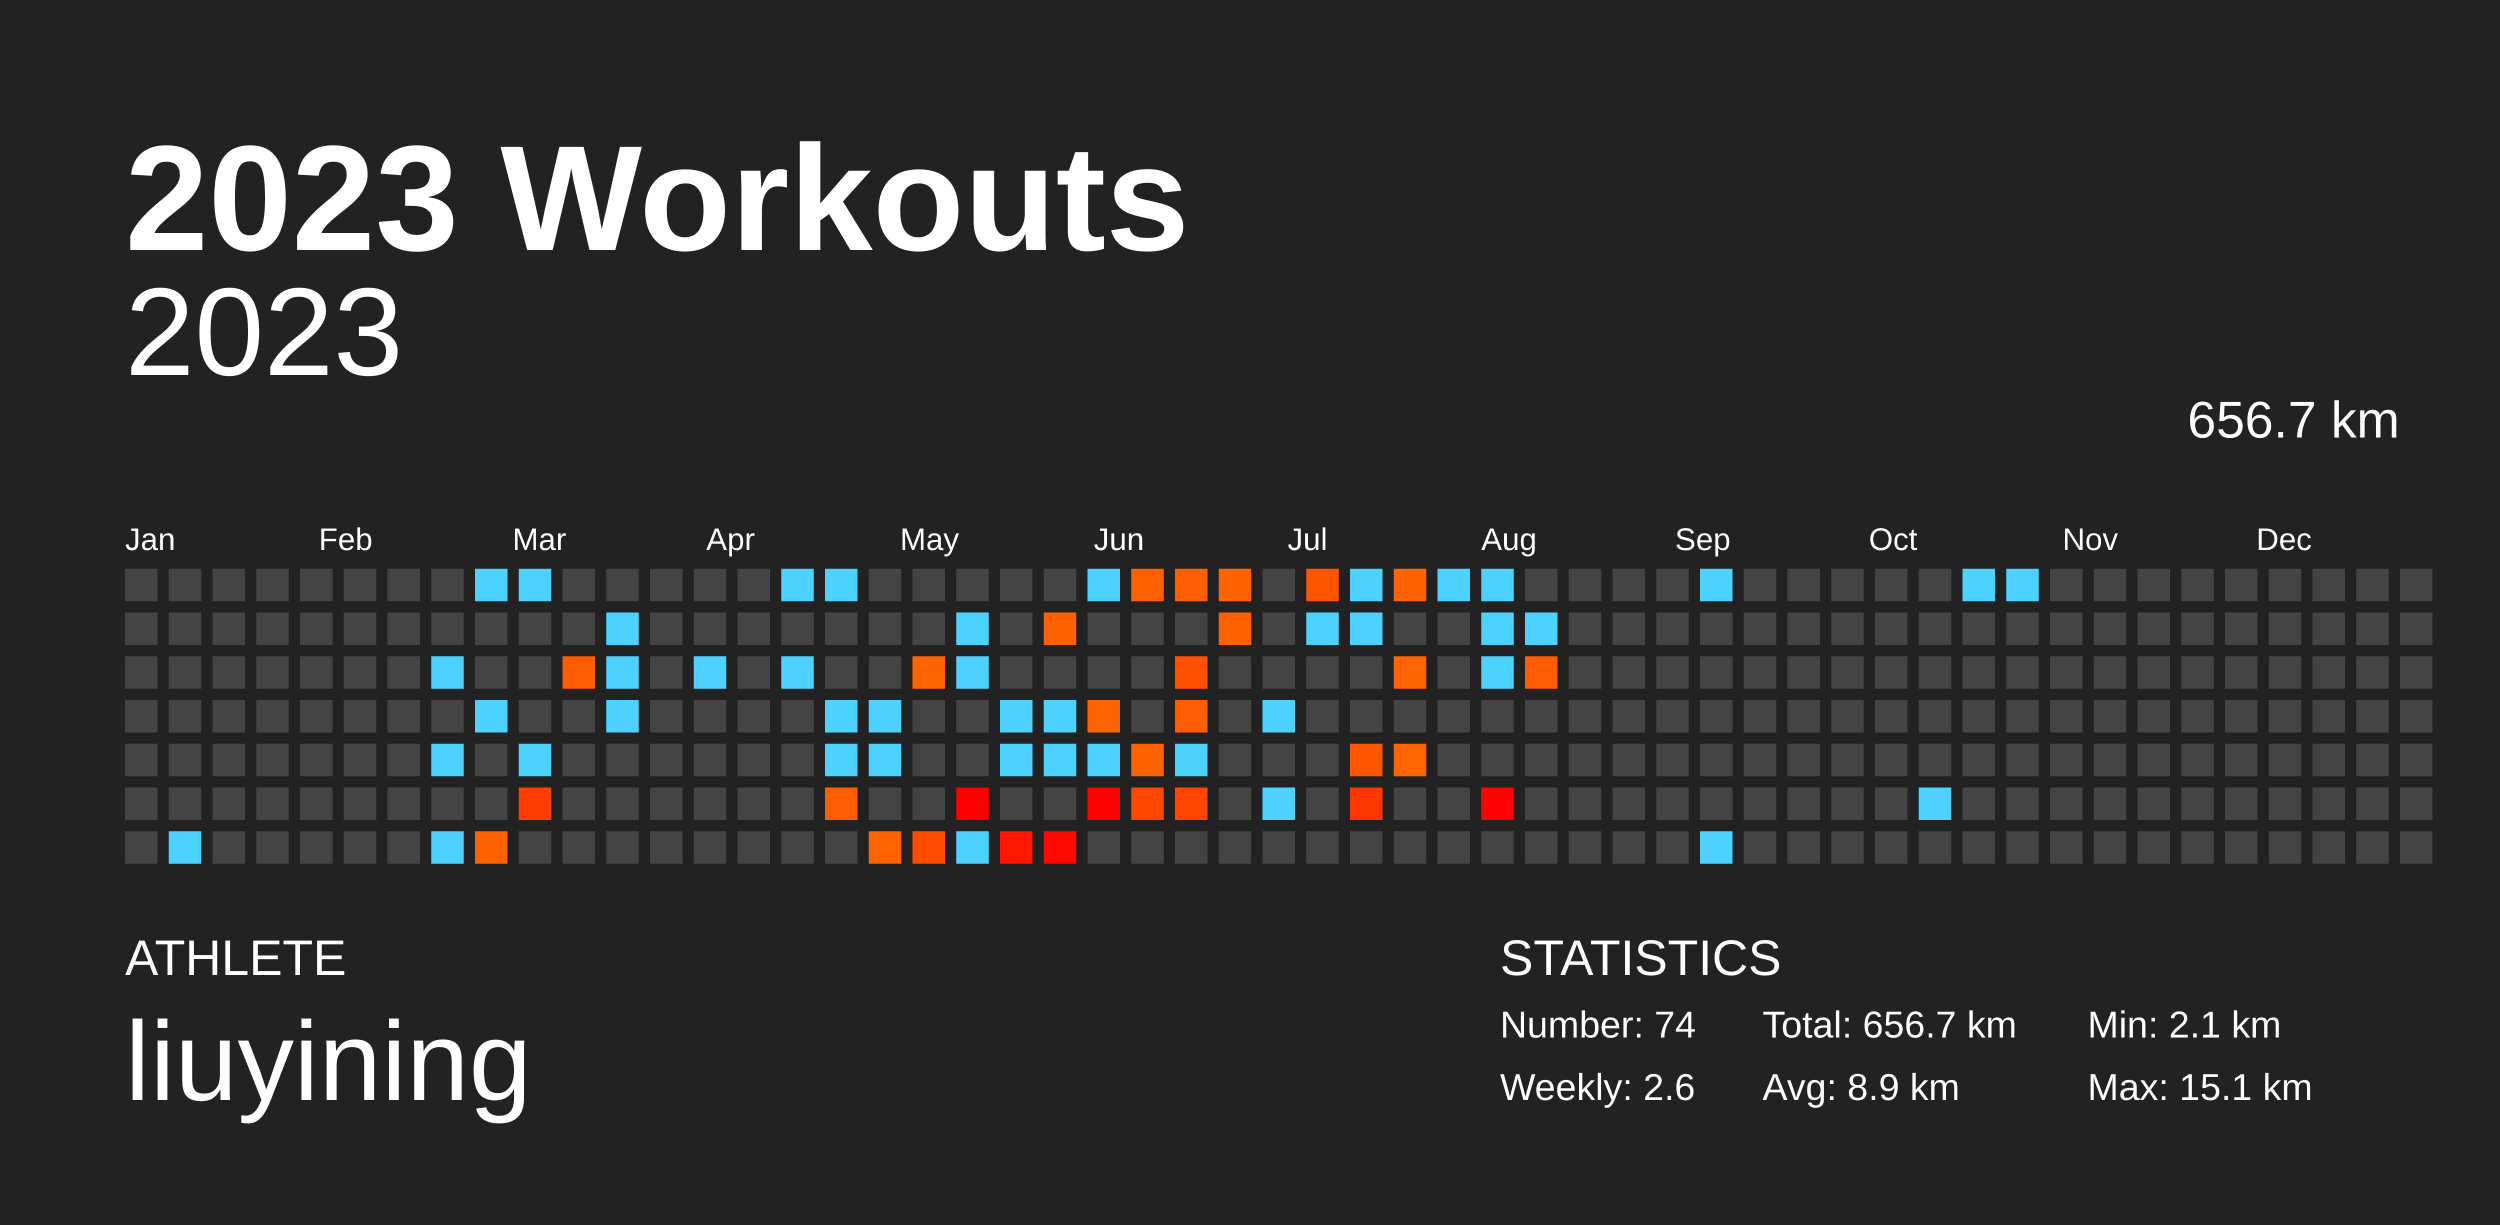
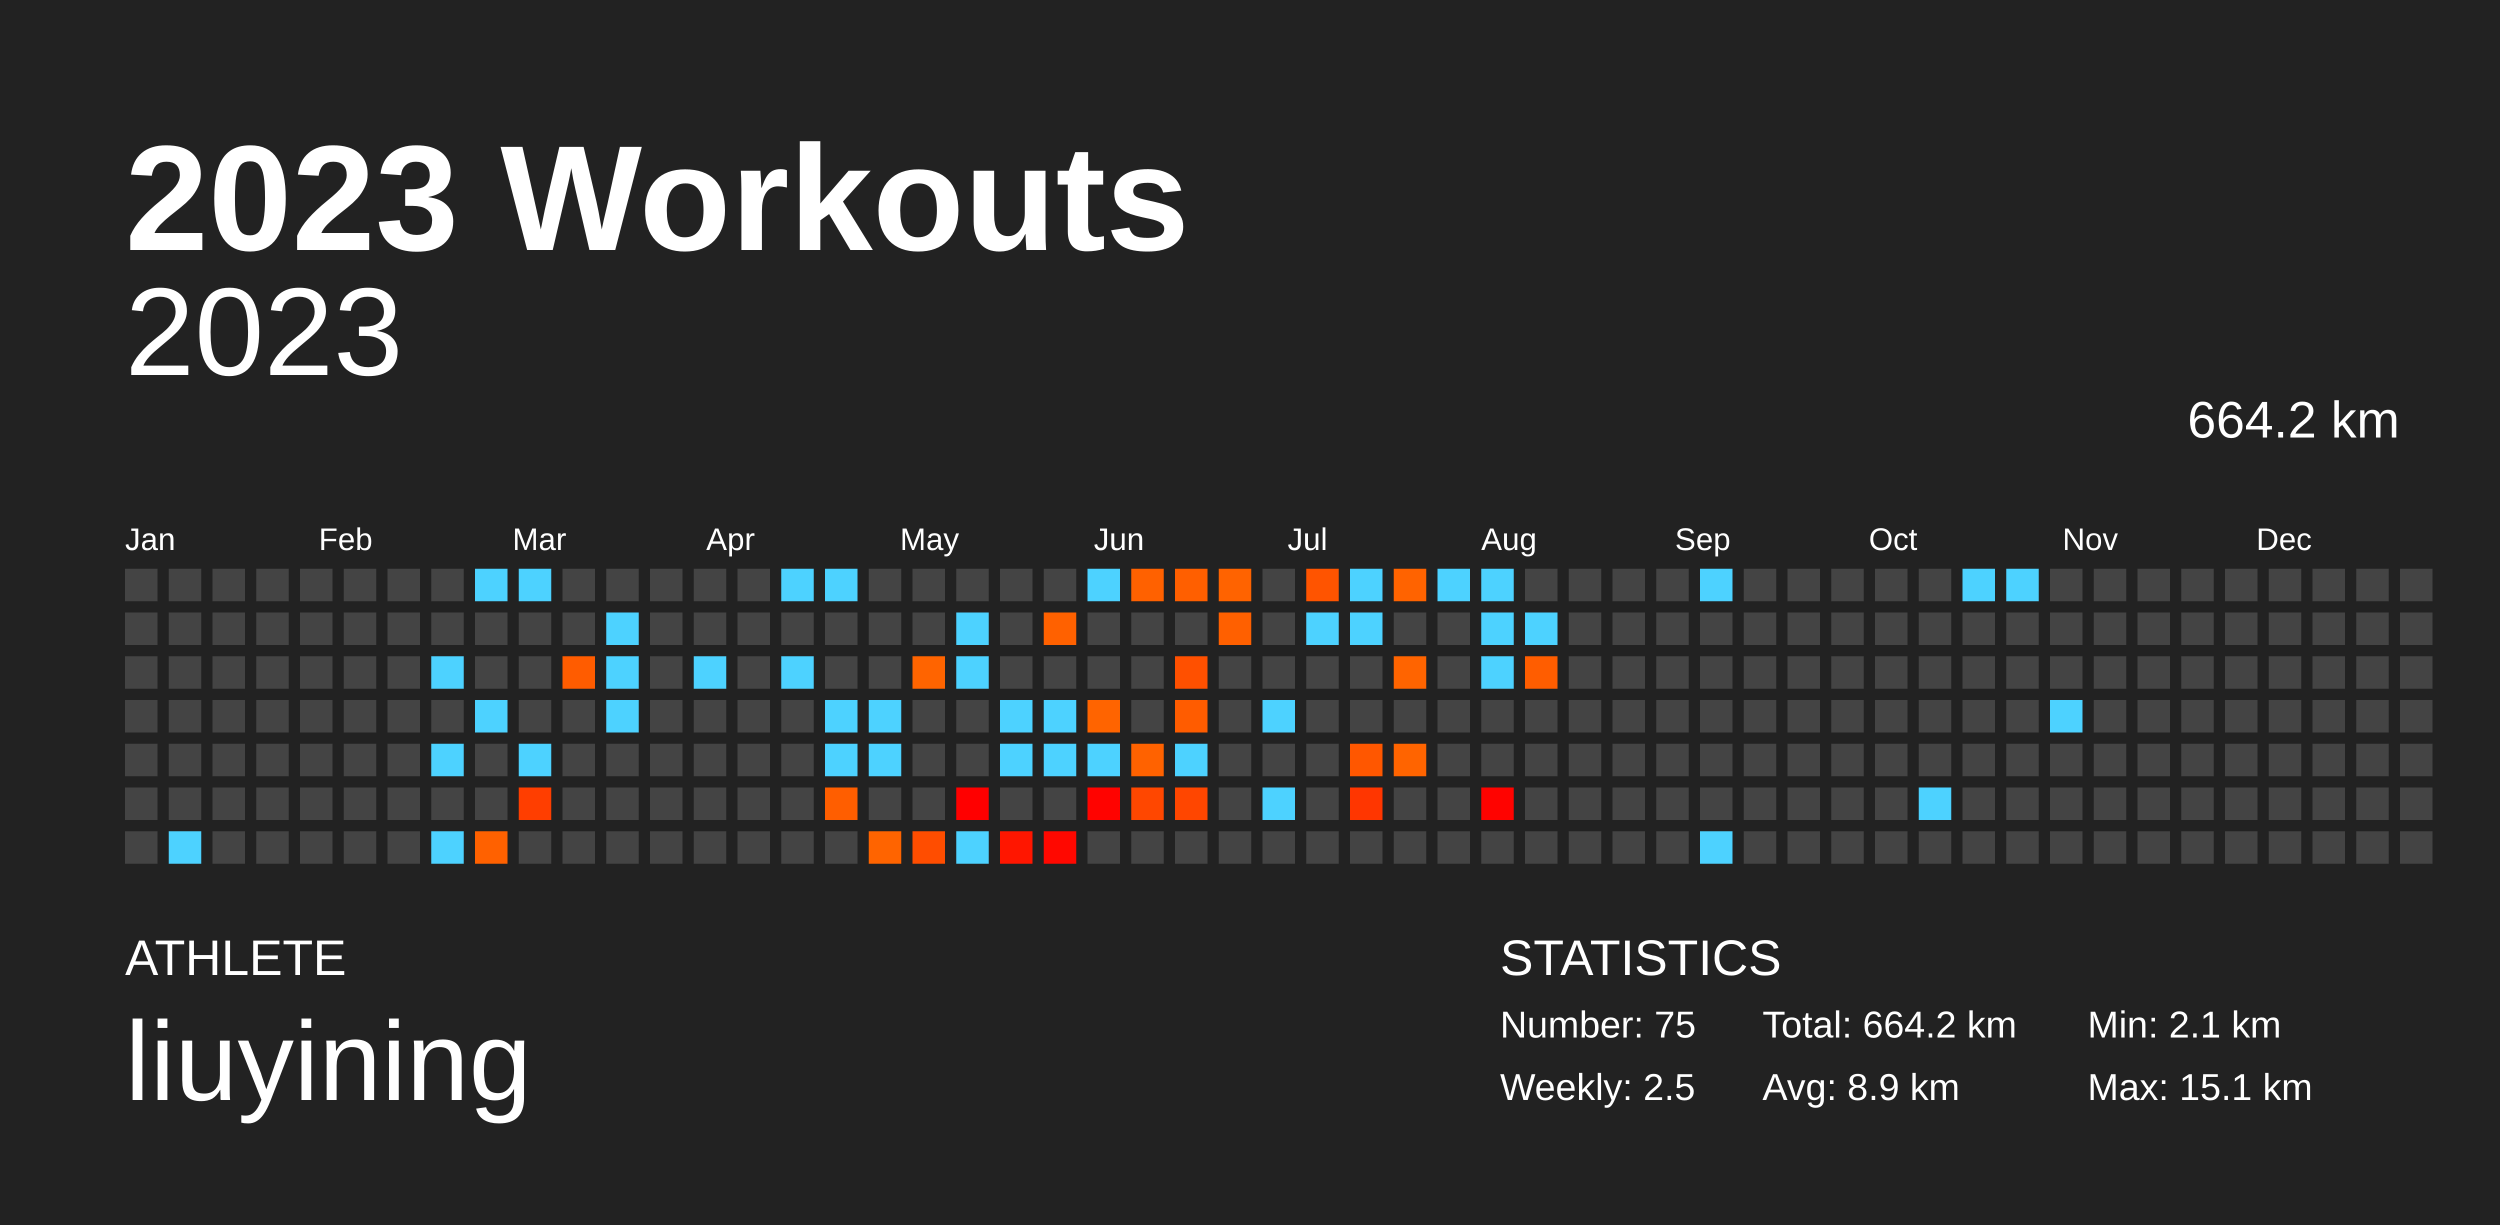
<svg xmlns="http://www.w3.org/2000/svg" baseProfile="full" height="98mm" version="1.1" viewBox="0,0,200,98" width="200mm">
  <defs />
  <rect fill="#222222" height="98" width="200" x="0" y="0" />
  <text fill="#FFFFFF" style="font-size:12px; font-family:Arial; font-weight:bold;" x="10" y="20">2023 Workouts</text>
  <text fill="#FFFFFF" style="font-size:4px; font-family:Arial" x="10" y="78">ATHLETE</text>
  <text fill="#FFFFFF" style="font-size:9px; font-family:Arial" x="10" y="88">liuyining</text>
  <text fill="#FFFFFF" style="font-size:4px; font-family:Arial" x="120" y="78">STATISTICS</text>
-   <text fill="#FFFFFF" style="font-size:3px; font-family:Arial" x="120" y="83">Number: 74</text>
-   <text fill="#FFFFFF" style="font-size:3px; font-family:Arial" x="120" y="88">Weekly: 2.6</text>
-   <text fill="#FFFFFF" style="font-size:3px; font-family:Arial" x="141" y="83">Total: 656.7 km</text>
+   <text fill="#FFFFFF" style="font-size:3px; font-family:Arial" x="120" y="83">Number: 75</text>
+   <text fill="#FFFFFF" style="font-size:3px; font-family:Arial" x="120" y="88">Weekly: 2.5</text>
+   <text fill="#FFFFFF" style="font-size:3px; font-family:Arial" x="141" y="83">Total: 664.2 km</text>
  <text fill="#FFFFFF" style="font-size:3px; font-family:Arial" x="141" y="88">Avg: 8.9 km</text>
  <text fill="#FFFFFF" style="font-size:3px; font-family:Arial" x="167" y="83">Min: 2.1 km</text>
  <text fill="#FFFFFF" style="font-size:3px; font-family:Arial" x="167" y="88">Max: 15.1 km</text>
  <text alignment-baseline="hanging" fill="#FFFFFF" style="font-size:10.0px; font-family:Arial;" x="10" y="30">2023</text>
-   <text alignment-baseline="hanging" fill="#FFFFFF" style="font-size:4.125px; font-family:Arial;" x="175" y="35">656.7 km</text>
+   <text alignment-baseline="hanging" fill="#FFFFFF" style="font-size:4.125px; font-family:Arial;" x="175" y="35">664.2 km</text>
  <text fill="#FFFFFF" style="font-size:2.5px; font-family:Arial" x="10.0" y="44">Jan</text>
  <text fill="#FFFFFF" style="font-size:2.5px; font-family:Arial" x="25.5" y="44">Feb</text>
  <text fill="#FFFFFF" style="font-size:2.5px; font-family:Arial" x="41.0" y="44">Mar</text>
  <text fill="#FFFFFF" style="font-size:2.5px; font-family:Arial" x="56.5" y="44">Apr</text>
  <text fill="#FFFFFF" style="font-size:2.5px; font-family:Arial" x="72.0" y="44">May</text>
  <text fill="#FFFFFF" style="font-size:2.5px; font-family:Arial" x="87.5" y="44">Jun</text>
  <text fill="#FFFFFF" style="font-size:2.5px; font-family:Arial" x="103.0" y="44">Jul</text>
  <text fill="#FFFFFF" style="font-size:2.5px; font-family:Arial" x="118.5" y="44">Aug</text>
  <text fill="#FFFFFF" style="font-size:2.5px; font-family:Arial" x="134.0" y="44">Sep</text>
  <text fill="#FFFFFF" style="font-size:2.5px; font-family:Arial" x="149.5" y="44">Oct</text>
  <text fill="#FFFFFF" style="font-size:2.5px; font-family:Arial" x="165.0" y="44">Nov</text>
  <text fill="#FFFFFF" style="font-size:2.5px; font-family:Arial" x="180.5" y="44">Dec</text>
  <rect fill="#444444" height="2.6" width="2.6" x="10.0" y="45.5" />
  <rect fill="#444444" height="2.6" width="2.6" x="10.0" y="49.0" />
  <rect fill="#444444" height="2.6" width="2.6" x="10.0" y="52.5" />
  <rect fill="#444444" height="2.6" width="2.6" x="10.0" y="56.0" />
  <rect fill="#444444" height="2.6" width="2.6" x="10.0" y="59.5" />
  <rect fill="#444444" height="2.6" width="2.6" x="10.0" y="63.0" />
  <rect fill="#444444" height="2.6" width="2.6" x="10.0" y="66.5" />
  <rect fill="#444444" height="2.6" width="2.6" x="13.5" y="45.5" />
  <rect fill="#444444" height="2.6" width="2.6" x="13.5" y="49.0" />
  <rect fill="#444444" height="2.6" width="2.6" x="13.5" y="52.5" />
  <rect fill="#444444" height="2.6" width="2.6" x="13.5" y="56.0" />
  <rect fill="#444444" height="2.6" width="2.6" x="13.5" y="59.5" />
  <rect fill="#444444" height="2.6" width="2.6" x="13.5" y="63.0" />
  <rect fill="#4dd2ff" height="2.6" width="2.6" x="13.5" y="66.5" />
  <rect fill="#444444" height="2.6" width="2.6" x="17.0" y="45.5" />
  <rect fill="#444444" height="2.6" width="2.6" x="17.0" y="49.0" />
  <rect fill="#444444" height="2.6" width="2.6" x="17.0" y="52.5" />
  <rect fill="#444444" height="2.6" width="2.6" x="17.0" y="56.0" />
  <rect fill="#444444" height="2.6" width="2.6" x="17.0" y="59.5" />
  <rect fill="#444444" height="2.6" width="2.6" x="17.0" y="63.0" />
  <rect fill="#444444" height="2.6" width="2.6" x="17.0" y="66.5" />
  <rect fill="#444444" height="2.6" width="2.6" x="20.5" y="45.5" />
  <rect fill="#444444" height="2.6" width="2.6" x="20.5" y="49.0" />
  <rect fill="#444444" height="2.6" width="2.6" x="20.5" y="52.5" />
  <rect fill="#444444" height="2.6" width="2.6" x="20.5" y="56.0" />
  <rect fill="#444444" height="2.6" width="2.6" x="20.5" y="59.5" />
  <rect fill="#444444" height="2.6" width="2.6" x="20.5" y="63.0" />
  <rect fill="#444444" height="2.6" width="2.6" x="20.5" y="66.5" />
  <rect fill="#444444" height="2.6" width="2.6" x="24.0" y="45.5" />
  <rect fill="#444444" height="2.6" width="2.6" x="24.0" y="49.0" />
  <rect fill="#444444" height="2.6" width="2.6" x="24.0" y="52.5" />
  <rect fill="#444444" height="2.6" width="2.6" x="24.0" y="56.0" />
  <rect fill="#444444" height="2.6" width="2.6" x="24.0" y="59.5" />
  <rect fill="#444444" height="2.6" width="2.6" x="24.0" y="63.0" />
  <rect fill="#444444" height="2.6" width="2.6" x="24.0" y="66.5" />
  <rect fill="#444444" height="2.6" width="2.6" x="27.5" y="45.5" />
  <rect fill="#444444" height="2.6" width="2.6" x="27.5" y="49.0" />
  <rect fill="#444444" height="2.6" width="2.6" x="27.5" y="52.5" />
  <rect fill="#444444" height="2.6" width="2.6" x="27.5" y="56.0" />
  <rect fill="#444444" height="2.6" width="2.6" x="27.5" y="59.5" />
  <rect fill="#444444" height="2.6" width="2.6" x="27.5" y="63.0" />
  <rect fill="#444444" height="2.6" width="2.6" x="27.5" y="66.5" />
  <rect fill="#444444" height="2.6" width="2.6" x="31.0" y="45.5" />
  <rect fill="#444444" height="2.6" width="2.6" x="31.0" y="49.0" />
  <rect fill="#444444" height="2.6" width="2.6" x="31.0" y="52.5" />
  <rect fill="#444444" height="2.6" width="2.6" x="31.0" y="56.0" />
  <rect fill="#444444" height="2.6" width="2.6" x="31.0" y="59.5" />
  <rect fill="#444444" height="2.6" width="2.6" x="31.0" y="63.0" />
  <rect fill="#444444" height="2.6" width="2.6" x="31.0" y="66.5" />
  <rect fill="#444444" height="2.6" width="2.6" x="34.5" y="45.5" />
  <rect fill="#444444" height="2.6" width="2.6" x="34.5" y="49.0" />
  <rect fill="#4dd2ff" height="2.6" width="2.6" x="34.5" y="52.5" />
  <rect fill="#444444" height="2.6" width="2.6" x="34.5" y="56.0" />
  <rect fill="#4dd2ff" height="2.6" width="2.6" x="34.5" y="59.5" />
  <rect fill="#444444" height="2.6" width="2.6" x="34.5" y="63.0" />
  <rect fill="#4dd2ff" height="2.6" width="2.6" x="34.5" y="66.5" />
  <rect fill="#4dd2ff" height="2.6" width="2.6" x="38.0" y="45.5" />
  <rect fill="#444444" height="2.6" width="2.6" x="38.0" y="49.0" />
  <rect fill="#444444" height="2.6" width="2.6" x="38.0" y="52.5" />
  <rect fill="#4dd2ff" height="2.6" width="2.6" x="38.0" y="56.0" />
  <rect fill="#444444" height="2.6" width="2.6" x="38.0" y="59.5" />
  <rect fill="#444444" height="2.6" width="2.6" x="38.0" y="63.0" />
  <rect fill="#ff6100" height="2.6" width="2.6" x="38.0" y="66.5" />
  <rect fill="#4dd2ff" height="2.6" width="2.6" x="41.5" y="45.5" />
  <rect fill="#444444" height="2.6" width="2.6" x="41.5" y="49.0" />
  <rect fill="#444444" height="2.6" width="2.6" x="41.5" y="52.5" />
  <rect fill="#444444" height="2.6" width="2.6" x="41.5" y="56.0" />
  <rect fill="#4dd2ff" height="2.6" width="2.6" x="41.5" y="59.5" />
  <rect fill="#ff3e00" height="2.6" width="2.6" x="41.5" y="63.0" />
  <rect fill="#444444" height="2.6" width="2.6" x="41.5" y="66.5" />
  <rect fill="#444444" height="2.6" width="2.6" x="45.0" y="45.5" />
  <rect fill="#444444" height="2.6" width="2.6" x="45.0" y="49.0" />
  <rect fill="#ff5c00" height="2.6" width="2.6" x="45.0" y="52.5" />
  <rect fill="#444444" height="2.6" width="2.6" x="45.0" y="56.0" />
  <rect fill="#444444" height="2.6" width="2.6" x="45.0" y="59.5" />
  <rect fill="#444444" height="2.6" width="2.6" x="45.0" y="63.0" />
  <rect fill="#444444" height="2.6" width="2.6" x="45.0" y="66.5" />
  <rect fill="#444444" height="2.6" width="2.6" x="48.5" y="45.5" />
  <rect fill="#4dd2ff" height="2.6" width="2.6" x="48.5" y="49.0" />
  <rect fill="#4dd2ff" height="2.6" width="2.6" x="48.5" y="52.5" />
  <rect fill="#4dd2ff" height="2.6" width="2.6" x="48.5" y="56.0" />
  <rect fill="#444444" height="2.6" width="2.6" x="48.5" y="59.5" />
  <rect fill="#444444" height="2.6" width="2.6" x="48.5" y="63.0" />
  <rect fill="#444444" height="2.6" width="2.6" x="48.5" y="66.5" />
  <rect fill="#444444" height="2.6" width="2.6" x="52.0" y="45.5" />
  <rect fill="#444444" height="2.6" width="2.6" x="52.0" y="49.0" />
  <rect fill="#444444" height="2.6" width="2.6" x="52.0" y="52.5" />
  <rect fill="#444444" height="2.6" width="2.6" x="52.0" y="56.0" />
  <rect fill="#444444" height="2.6" width="2.6" x="52.0" y="59.5" />
  <rect fill="#444444" height="2.6" width="2.6" x="52.0" y="63.0" />
  <rect fill="#444444" height="2.6" width="2.6" x="52.0" y="66.5" />
  <rect fill="#444444" height="2.6" width="2.6" x="55.5" y="45.5" />
  <rect fill="#444444" height="2.6" width="2.6" x="55.5" y="49.0" />
  <rect fill="#4dd2ff" height="2.6" width="2.6" x="55.5" y="52.5" />
  <rect fill="#444444" height="2.6" width="2.6" x="55.5" y="56.0" />
  <rect fill="#444444" height="2.6" width="2.6" x="55.5" y="59.5" />
  <rect fill="#444444" height="2.6" width="2.6" x="55.5" y="63.0" />
  <rect fill="#444444" height="2.6" width="2.6" x="55.5" y="66.5" />
  <rect fill="#444444" height="2.6" width="2.6" x="59.0" y="45.5" />
  <rect fill="#444444" height="2.6" width="2.6" x="59.0" y="49.0" />
  <rect fill="#444444" height="2.6" width="2.6" x="59.0" y="52.5" />
  <rect fill="#444444" height="2.6" width="2.6" x="59.0" y="56.0" />
  <rect fill="#444444" height="2.6" width="2.6" x="59.0" y="59.5" />
  <rect fill="#444444" height="2.6" width="2.6" x="59.0" y="63.0" />
  <rect fill="#444444" height="2.6" width="2.6" x="59.0" y="66.5" />
  <rect fill="#4dd2ff" height="2.6" width="2.6" x="62.5" y="45.5" />
  <rect fill="#444444" height="2.6" width="2.6" x="62.5" y="49.0" />
  <rect fill="#4dd2ff" height="2.6" width="2.6" x="62.5" y="52.5" />
  <rect fill="#444444" height="2.6" width="2.6" x="62.5" y="56.0" />
  <rect fill="#444444" height="2.6" width="2.6" x="62.5" y="59.5" />
  <rect fill="#444444" height="2.6" width="2.6" x="62.5" y="63.0" />
  <rect fill="#444444" height="2.6" width="2.6" x="62.5" y="66.5" />
  <rect fill="#4dd2ff" height="2.6" width="2.6" x="66.0" y="45.5" />
  <rect fill="#444444" height="2.6" width="2.6" x="66.0" y="49.0" />
  <rect fill="#444444" height="2.6" width="2.6" x="66.0" y="52.5" />
  <rect fill="#4dd2ff" height="2.6" width="2.6" x="66.0" y="56.0" />
  <rect fill="#4dd2ff" height="2.6" width="2.6" x="66.0" y="59.5" />
  <rect fill="#ff5e00" height="2.6" width="2.6" x="66.0" y="63.0" />
  <rect fill="#444444" height="2.6" width="2.6" x="66.0" y="66.5" />
  <rect fill="#444444" height="2.6" width="2.6" x="69.5" y="45.5" />
  <rect fill="#444444" height="2.6" width="2.6" x="69.5" y="49.0" />
  <rect fill="#444444" height="2.6" width="2.6" x="69.5" y="52.5" />
  <rect fill="#4dd2ff" height="2.6" width="2.6" x="69.5" y="56.0" />
  <rect fill="#4dd2ff" height="2.6" width="2.6" x="69.5" y="59.5" />
  <rect fill="#444444" height="2.6" width="2.6" x="69.5" y="63.0" />
  <rect fill="#ff6400" height="2.6" width="2.6" x="69.5" y="66.5" />
  <rect fill="#444444" height="2.6" width="2.6" x="73.0" y="45.5" />
  <rect fill="#444444" height="2.6" width="2.6" x="73.0" y="49.0" />
  <rect fill="#ff6400" height="2.6" width="2.6" x="73.0" y="52.5" />
  <rect fill="#444444" height="2.6" width="2.6" x="73.0" y="56.0" />
  <rect fill="#444444" height="2.6" width="2.6" x="73.0" y="59.5" />
  <rect fill="#444444" height="2.6" width="2.6" x="73.0" y="63.0" />
  <rect fill="#ff4d00" height="2.6" width="2.6" x="73.0" y="66.5" />
  <rect fill="#444444" height="2.6" width="2.6" x="76.5" y="45.5" />
  <rect fill="#4dd2ff" height="2.6" width="2.6" x="76.5" y="49.0" />
  <rect fill="#4dd2ff" height="2.6" width="2.6" x="76.5" y="52.5" />
  <rect fill="#444444" height="2.6" width="2.6" x="76.5" y="56.0" />
  <rect fill="#444444" height="2.6" width="2.6" x="76.5" y="59.5" />
  <rect fill="#ff0000" height="2.6" width="2.6" x="76.5" y="63.0" />
  <rect fill="#4dd2ff" height="2.6" width="2.6" x="76.5" y="66.5" />
  <rect fill="#444444" height="2.6" width="2.6" x="80.0" y="45.5" />
  <rect fill="#444444" height="2.6" width="2.6" x="80.0" y="49.0" />
  <rect fill="#444444" height="2.6" width="2.6" x="80.0" y="52.5" />
  <rect fill="#4dd2ff" height="2.6" width="2.6" x="80.0" y="56.0" />
  <rect fill="#4dd2ff" height="2.6" width="2.6" x="80.0" y="59.5" />
  <rect fill="#444444" height="2.6" width="2.6" x="80.0" y="63.0" />
  <rect fill="#ff1600" height="2.6" width="2.6" x="80.0" y="66.5" />
  <rect fill="#444444" height="2.6" width="2.6" x="83.5" y="45.5" />
  <rect fill="#ff6100" height="2.6" width="2.6" x="83.5" y="49.0" />
  <rect fill="#444444" height="2.6" width="2.6" x="83.5" y="52.5" />
  <rect fill="#4dd2ff" height="2.6" width="2.6" x="83.5" y="56.0" />
  <rect fill="#4dd2ff" height="2.6" width="2.6" x="83.5" y="59.5" />
  <rect fill="#444444" height="2.6" width="2.6" x="83.5" y="63.0" />
  <rect fill="#ff0800" height="2.6" width="2.6" x="83.5" y="66.5" />
  <rect fill="#4dd2ff" height="2.6" width="2.6" x="87.0" y="45.5" />
  <rect fill="#444444" height="2.6" width="2.6" x="87.0" y="49.0" />
  <rect fill="#444444" height="2.6" width="2.6" x="87.0" y="52.5" />
  <rect fill="#ff6400" height="2.6" width="2.6" x="87.0" y="56.0" />
  <rect fill="#4dd2ff" height="2.6" width="2.6" x="87.0" y="59.5" />
  <rect fill="#ff0300" height="2.6" width="2.6" x="87.0" y="63.0" />
  <rect fill="#444444" height="2.6" width="2.6" x="87.0" y="66.5" />
  <rect fill="#ff6100" height="2.6" width="2.6" x="90.5" y="45.5" />
  <rect fill="#444444" height="2.6" width="2.6" x="90.5" y="49.0" />
  <rect fill="#444444" height="2.6" width="2.6" x="90.5" y="52.5" />
  <rect fill="#444444" height="2.6" width="2.6" x="90.5" y="56.0" />
  <rect fill="#ff6200" height="2.6" width="2.6" x="90.5" y="59.5" />
  <rect fill="#ff4700" height="2.6" width="2.6" x="90.5" y="63.0" />
  <rect fill="#444444" height="2.6" width="2.6" x="90.5" y="66.5" />
  <rect fill="#ff5f00" height="2.6" width="2.6" x="94.0" y="45.5" />
  <rect fill="#444444" height="2.6" width="2.6" x="94.0" y="49.0" />
  <rect fill="#ff5000" height="2.6" width="2.6" x="94.0" y="52.5" />
  <rect fill="#ff5c00" height="2.6" width="2.6" x="94.0" y="56.0" />
  <rect fill="#4dd2ff" height="2.6" width="2.6" x="94.0" y="59.5" />
  <rect fill="#ff4600" height="2.6" width="2.6" x="94.0" y="63.0" />
  <rect fill="#444444" height="2.6" width="2.6" x="94.0" y="66.5" />
  <rect fill="#ff6300" height="2.6" width="2.6" x="97.5" y="45.5" />
  <rect fill="#ff6000" height="2.6" width="2.6" x="97.5" y="49.0" />
  <rect fill="#444444" height="2.6" width="2.6" x="97.5" y="52.5" />
  <rect fill="#444444" height="2.6" width="2.6" x="97.5" y="56.0" />
  <rect fill="#444444" height="2.6" width="2.6" x="97.5" y="59.5" />
  <rect fill="#444444" height="2.6" width="2.6" x="97.5" y="63.0" />
  <rect fill="#444444" height="2.6" width="2.6" x="97.5" y="66.5" />
  <rect fill="#444444" height="2.6" width="2.6" x="101.0" y="45.5" />
  <rect fill="#444444" height="2.6" width="2.6" x="101.0" y="49.0" />
  <rect fill="#444444" height="2.6" width="2.6" x="101.0" y="52.5" />
  <rect fill="#4dd2ff" height="2.6" width="2.6" x="101.0" y="56.0" />
  <rect fill="#444444" height="2.6" width="2.6" x="101.0" y="59.5" />
  <rect fill="#4dd2ff" height="2.6" width="2.6" x="101.0" y="63.0" />
  <rect fill="#444444" height="2.6" width="2.6" x="101.0" y="66.5" />
  <rect fill="#ff5400" height="2.6" width="2.6" x="104.5" y="45.5" />
  <rect fill="#4dd2ff" height="2.6" width="2.6" x="104.5" y="49.0" />
  <rect fill="#444444" height="2.6" width="2.6" x="104.5" y="52.5" />
  <rect fill="#444444" height="2.6" width="2.6" x="104.5" y="56.0" />
  <rect fill="#444444" height="2.6" width="2.6" x="104.5" y="59.5" />
  <rect fill="#444444" height="2.6" width="2.6" x="104.5" y="63.0" />
  <rect fill="#444444" height="2.6" width="2.6" x="104.5" y="66.5" />
  <rect fill="#4dd2ff" height="2.6" width="2.6" x="108.0" y="45.5" />
  <rect fill="#4dd2ff" height="2.6" width="2.6" x="108.0" y="49.0" />
  <rect fill="#444444" height="2.6" width="2.6" x="108.0" y="52.5" />
  <rect fill="#444444" height="2.6" width="2.6" x="108.0" y="56.0" />
  <rect fill="#ff5700" height="2.6" width="2.6" x="108.0" y="59.5" />
  <rect fill="#ff3600" height="2.6" width="2.6" x="108.0" y="63.0" />
  <rect fill="#444444" height="2.6" width="2.6" x="108.0" y="66.5" />
  <rect fill="#ff6300" height="2.6" width="2.6" x="111.5" y="45.5" />
  <rect fill="#444444" height="2.6" width="2.6" x="111.5" y="49.0" />
  <rect fill="#ff6400" height="2.6" width="2.6" x="111.5" y="52.5" />
  <rect fill="#444444" height="2.6" width="2.6" x="111.5" y="56.0" />
  <rect fill="#ff6400" height="2.6" width="2.6" x="111.5" y="59.5" />
  <rect fill="#444444" height="2.6" width="2.6" x="111.5" y="63.0" />
  <rect fill="#444444" height="2.6" width="2.6" x="111.5" y="66.5" />
  <rect fill="#4dd2ff" height="2.6" width="2.6" x="115.0" y="45.5" />
  <rect fill="#444444" height="2.6" width="2.6" x="115.0" y="49.0" />
  <rect fill="#444444" height="2.6" width="2.6" x="115.0" y="52.5" />
  <rect fill="#444444" height="2.6" width="2.6" x="115.0" y="56.0" />
  <rect fill="#444444" height="2.6" width="2.6" x="115.0" y="59.5" />
  <rect fill="#444444" height="2.6" width="2.6" x="115.0" y="63.0" />
  <rect fill="#444444" height="2.6" width="2.6" x="115.0" y="66.5" />
  <rect fill="#4dd2ff" height="2.6" width="2.6" x="118.5" y="45.5" />
  <rect fill="#4dd2ff" height="2.6" width="2.6" x="118.5" y="49.0" />
  <rect fill="#4dd2ff" height="2.6" width="2.6" x="118.5" y="52.5" />
  <rect fill="#444444" height="2.6" width="2.6" x="118.5" y="56.0" />
  <rect fill="#444444" height="2.6" width="2.6" x="118.5" y="59.5" />
  <rect fill="#ff0300" height="2.6" width="2.6" x="118.5" y="63.0" />
  <rect fill="#444444" height="2.6" width="2.6" x="118.5" y="66.5" />
  <rect fill="#444444" height="2.6" width="2.6" x="122.0" y="45.5" />
  <rect fill="#4dd2ff" height="2.6" width="2.6" x="122.0" y="49.0" />
  <rect fill="#ff5d00" height="2.6" width="2.6" x="122.0" y="52.5" />
  <rect fill="#444444" height="2.6" width="2.6" x="122.0" y="56.0" />
  <rect fill="#444444" height="2.6" width="2.6" x="122.0" y="59.5" />
  <rect fill="#444444" height="2.6" width="2.6" x="122.0" y="63.0" />
  <rect fill="#444444" height="2.6" width="2.6" x="122.0" y="66.5" />
  <rect fill="#444444" height="2.6" width="2.6" x="125.5" y="45.5" />
  <rect fill="#444444" height="2.6" width="2.6" x="125.5" y="49.0" />
  <rect fill="#444444" height="2.6" width="2.6" x="125.5" y="52.5" />
  <rect fill="#444444" height="2.6" width="2.6" x="125.5" y="56.0" />
  <rect fill="#444444" height="2.6" width="2.6" x="125.5" y="59.5" />
  <rect fill="#444444" height="2.6" width="2.6" x="125.5" y="63.0" />
  <rect fill="#444444" height="2.6" width="2.6" x="125.5" y="66.5" />
  <rect fill="#444444" height="2.6" width="2.6" x="129.0" y="45.5" />
  <rect fill="#444444" height="2.6" width="2.6" x="129.0" y="49.0" />
  <rect fill="#444444" height="2.6" width="2.6" x="129.0" y="52.5" />
  <rect fill="#444444" height="2.6" width="2.6" x="129.0" y="56.0" />
  <rect fill="#444444" height="2.6" width="2.6" x="129.0" y="59.5" />
  <rect fill="#444444" height="2.6" width="2.6" x="129.0" y="63.0" />
  <rect fill="#444444" height="2.6" width="2.6" x="129.0" y="66.5" />
  <rect fill="#444444" height="2.6" width="2.6" x="132.5" y="45.5" />
  <rect fill="#444444" height="2.6" width="2.6" x="132.5" y="49.0" />
  <rect fill="#444444" height="2.6" width="2.6" x="132.5" y="52.5" />
  <rect fill="#444444" height="2.6" width="2.6" x="132.5" y="56.0" />
  <rect fill="#444444" height="2.6" width="2.6" x="132.5" y="59.5" />
  <rect fill="#444444" height="2.6" width="2.6" x="132.5" y="63.0" />
  <rect fill="#444444" height="2.6" width="2.6" x="132.5" y="66.5" />
  <rect fill="#4dd2ff" height="2.6" width="2.6" x="136.0" y="45.5" />
  <rect fill="#444444" height="2.6" width="2.6" x="136.0" y="49.0" />
  <rect fill="#444444" height="2.6" width="2.6" x="136.0" y="52.5" />
  <rect fill="#444444" height="2.6" width="2.6" x="136.0" y="56.0" />
  <rect fill="#444444" height="2.6" width="2.6" x="136.0" y="59.5" />
  <rect fill="#444444" height="2.6" width="2.6" x="136.0" y="63.0" />
  <rect fill="#4dd2ff" height="2.6" width="2.6" x="136.0" y="66.5" />
  <rect fill="#444444" height="2.6" width="2.6" x="139.5" y="45.5" />
  <rect fill="#444444" height="2.6" width="2.6" x="139.5" y="49.0" />
  <rect fill="#444444" height="2.6" width="2.6" x="139.5" y="52.5" />
  <rect fill="#444444" height="2.6" width="2.6" x="139.5" y="56.0" />
  <rect fill="#444444" height="2.6" width="2.6" x="139.5" y="59.5" />
  <rect fill="#444444" height="2.6" width="2.6" x="139.5" y="63.0" />
  <rect fill="#444444" height="2.6" width="2.6" x="139.5" y="66.5" />
  <rect fill="#444444" height="2.6" width="2.6" x="143.0" y="45.5" />
  <rect fill="#444444" height="2.6" width="2.6" x="143.0" y="49.0" />
  <rect fill="#444444" height="2.6" width="2.6" x="143.0" y="52.5" />
  <rect fill="#444444" height="2.6" width="2.6" x="143.0" y="56.0" />
  <rect fill="#444444" height="2.6" width="2.6" x="143.0" y="59.5" />
  <rect fill="#444444" height="2.6" width="2.6" x="143.0" y="63.0" />
  <rect fill="#444444" height="2.6" width="2.6" x="143.0" y="66.5" />
  <rect fill="#444444" height="2.6" width="2.6" x="146.5" y="45.5" />
  <rect fill="#444444" height="2.6" width="2.6" x="146.5" y="49.0" />
  <rect fill="#444444" height="2.6" width="2.6" x="146.5" y="52.5" />
  <rect fill="#444444" height="2.6" width="2.6" x="146.5" y="56.0" />
  <rect fill="#444444" height="2.6" width="2.6" x="146.5" y="59.5" />
  <rect fill="#444444" height="2.6" width="2.6" x="146.5" y="63.0" />
  <rect fill="#444444" height="2.6" width="2.6" x="146.5" y="66.5" />
  <rect fill="#444444" height="2.6" width="2.6" x="150.0" y="45.5" />
  <rect fill="#444444" height="2.6" width="2.6" x="150.0" y="49.0" />
  <rect fill="#444444" height="2.6" width="2.6" x="150.0" y="52.5" />
  <rect fill="#444444" height="2.6" width="2.6" x="150.0" y="56.0" />
  <rect fill="#444444" height="2.6" width="2.6" x="150.0" y="59.5" />
  <rect fill="#444444" height="2.6" width="2.6" x="150.0" y="63.0" />
  <rect fill="#444444" height="2.6" width="2.6" x="150.0" y="66.5" />
  <rect fill="#444444" height="2.6" width="2.6" x="153.5" y="45.5" />
  <rect fill="#444444" height="2.6" width="2.6" x="153.5" y="49.0" />
  <rect fill="#444444" height="2.6" width="2.6" x="153.5" y="52.5" />
  <rect fill="#444444" height="2.6" width="2.6" x="153.5" y="56.0" />
  <rect fill="#444444" height="2.6" width="2.6" x="153.5" y="59.5" />
  <rect fill="#4dd2ff" height="2.6" width="2.6" x="153.5" y="63.0" />
  <rect fill="#444444" height="2.6" width="2.6" x="153.5" y="66.5" />
  <rect fill="#4dd2ff" height="2.6" width="2.6" x="157.0" y="45.5" />
  <rect fill="#444444" height="2.6" width="2.6" x="157.0" y="49.0" />
  <rect fill="#444444" height="2.6" width="2.6" x="157.0" y="52.5" />
  <rect fill="#444444" height="2.6" width="2.6" x="157.0" y="56.0" />
  <rect fill="#444444" height="2.6" width="2.6" x="157.0" y="59.5" />
  <rect fill="#444444" height="2.6" width="2.6" x="157.0" y="63.0" />
  <rect fill="#444444" height="2.6" width="2.6" x="157.0" y="66.5" />
  <rect fill="#4dd2ff" height="2.6" width="2.6" x="160.5" y="45.5" />
  <rect fill="#444444" height="2.6" width="2.6" x="160.5" y="49.0" />
  <rect fill="#444444" height="2.6" width="2.6" x="160.5" y="52.5" />
  <rect fill="#444444" height="2.6" width="2.6" x="160.5" y="56.0" />
  <rect fill="#444444" height="2.6" width="2.6" x="160.5" y="59.5" />
  <rect fill="#444444" height="2.6" width="2.6" x="160.5" y="63.0" />
  <rect fill="#444444" height="2.6" width="2.6" x="160.5" y="66.5" />
  <rect fill="#444444" height="2.6" width="2.6" x="164.0" y="45.5" />
  <rect fill="#444444" height="2.6" width="2.6" x="164.0" y="49.0" />
  <rect fill="#444444" height="2.6" width="2.6" x="164.0" y="52.5" />
-   <rect fill="#444444" height="2.6" width="2.6" x="164.0" y="56.0" />
+   <rect fill="#4dd2ff" height="2.6" width="2.6" x="164.0" y="56.0" />
  <rect fill="#444444" height="2.6" width="2.6" x="164.0" y="59.5" />
  <rect fill="#444444" height="2.6" width="2.6" x="164.0" y="63.0" />
  <rect fill="#444444" height="2.6" width="2.6" x="164.0" y="66.5" />
  <rect fill="#444444" height="2.6" width="2.6" x="167.5" y="45.5" />
  <rect fill="#444444" height="2.6" width="2.6" x="167.5" y="49.0" />
  <rect fill="#444444" height="2.6" width="2.6" x="167.5" y="52.5" />
  <rect fill="#444444" height="2.6" width="2.6" x="167.5" y="56.0" />
  <rect fill="#444444" height="2.6" width="2.6" x="167.5" y="59.5" />
  <rect fill="#444444" height="2.6" width="2.6" x="167.5" y="63.0" />
  <rect fill="#444444" height="2.6" width="2.6" x="167.5" y="66.5" />
  <rect fill="#444444" height="2.6" width="2.6" x="171.0" y="45.5" />
  <rect fill="#444444" height="2.6" width="2.6" x="171.0" y="49.0" />
  <rect fill="#444444" height="2.6" width="2.6" x="171.0" y="52.5" />
  <rect fill="#444444" height="2.6" width="2.6" x="171.0" y="56.0" />
  <rect fill="#444444" height="2.6" width="2.6" x="171.0" y="59.5" />
  <rect fill="#444444" height="2.6" width="2.6" x="171.0" y="63.0" />
  <rect fill="#444444" height="2.6" width="2.6" x="171.0" y="66.5" />
  <rect fill="#444444" height="2.6" width="2.6" x="174.5" y="45.5" />
  <rect fill="#444444" height="2.6" width="2.6" x="174.5" y="49.0" />
  <rect fill="#444444" height="2.6" width="2.6" x="174.5" y="52.5" />
  <rect fill="#444444" height="2.6" width="2.6" x="174.5" y="56.0" />
  <rect fill="#444444" height="2.6" width="2.6" x="174.5" y="59.5" />
  <rect fill="#444444" height="2.6" width="2.6" x="174.5" y="63.0" />
  <rect fill="#444444" height="2.6" width="2.6" x="174.5" y="66.5" />
  <rect fill="#444444" height="2.6" width="2.6" x="178.0" y="45.5" />
  <rect fill="#444444" height="2.6" width="2.6" x="178.0" y="49.0" />
  <rect fill="#444444" height="2.6" width="2.6" x="178.0" y="52.5" />
  <rect fill="#444444" height="2.6" width="2.6" x="178.0" y="56.0" />
  <rect fill="#444444" height="2.6" width="2.6" x="178.0" y="59.5" />
  <rect fill="#444444" height="2.6" width="2.6" x="178.0" y="63.0" />
  <rect fill="#444444" height="2.6" width="2.6" x="178.0" y="66.5" />
  <rect fill="#444444" height="2.6" width="2.6" x="181.5" y="45.5" />
  <rect fill="#444444" height="2.6" width="2.6" x="181.5" y="49.0" />
  <rect fill="#444444" height="2.6" width="2.6" x="181.5" y="52.5" />
  <rect fill="#444444" height="2.6" width="2.6" x="181.5" y="56.0" />
  <rect fill="#444444" height="2.6" width="2.6" x="181.5" y="59.5" />
  <rect fill="#444444" height="2.6" width="2.6" x="181.5" y="63.0" />
  <rect fill="#444444" height="2.6" width="2.6" x="181.5" y="66.5" />
  <rect fill="#444444" height="2.6" width="2.6" x="185.0" y="45.5" />
  <rect fill="#444444" height="2.6" width="2.6" x="185.0" y="49.0" />
  <rect fill="#444444" height="2.6" width="2.6" x="185.0" y="52.5" />
  <rect fill="#444444" height="2.6" width="2.6" x="185.0" y="56.0" />
  <rect fill="#444444" height="2.6" width="2.6" x="185.0" y="59.5" />
  <rect fill="#444444" height="2.6" width="2.6" x="185.0" y="63.0" />
  <rect fill="#444444" height="2.6" width="2.6" x="185.0" y="66.5" />
  <rect fill="#444444" height="2.6" width="2.6" x="188.5" y="45.5" />
  <rect fill="#444444" height="2.6" width="2.6" x="188.5" y="49.0" />
  <rect fill="#444444" height="2.6" width="2.6" x="188.5" y="52.5" />
  <rect fill="#444444" height="2.6" width="2.6" x="188.5" y="56.0" />
  <rect fill="#444444" height="2.6" width="2.6" x="188.5" y="59.5" />
  <rect fill="#444444" height="2.6" width="2.6" x="188.5" y="63.0" />
  <rect fill="#444444" height="2.6" width="2.6" x="188.5" y="66.5" />
  <rect fill="#444444" height="2.6" width="2.6" x="192.0" y="45.5" />
  <rect fill="#444444" height="2.6" width="2.6" x="192.0" y="49.0" />
  <rect fill="#444444" height="2.6" width="2.6" x="192.0" y="52.5" />
  <rect fill="#444444" height="2.6" width="2.6" x="192.0" y="56.0" />
  <rect fill="#444444" height="2.6" width="2.6" x="192.0" y="59.5" />
  <rect fill="#444444" height="2.6" width="2.6" x="192.0" y="63.0" />
  <rect fill="#444444" height="2.6" width="2.6" x="192.0" y="66.5" />
</svg>
